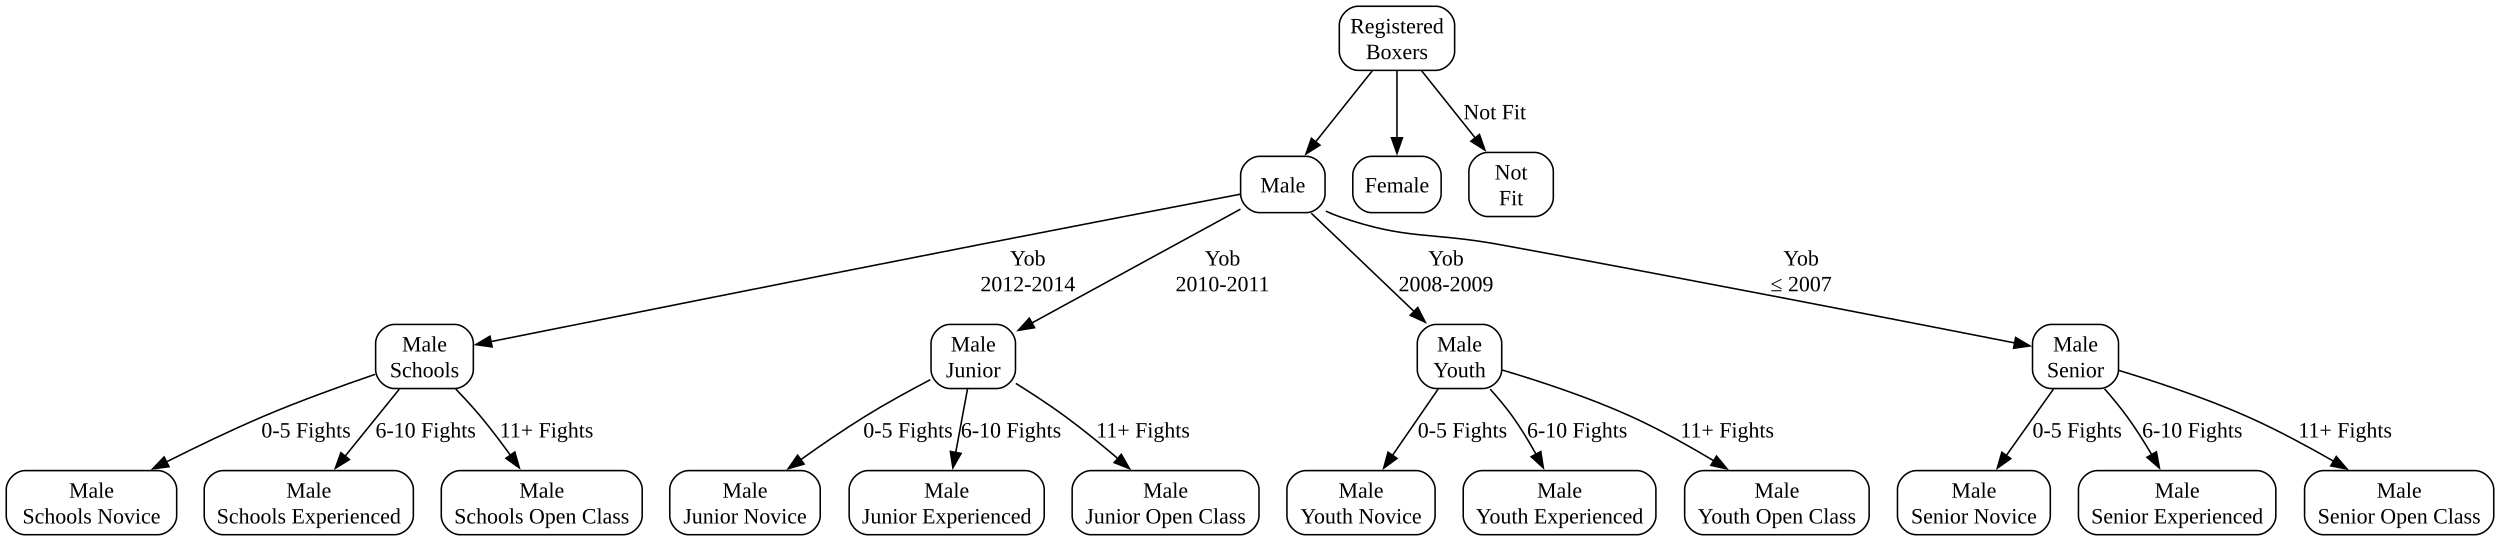
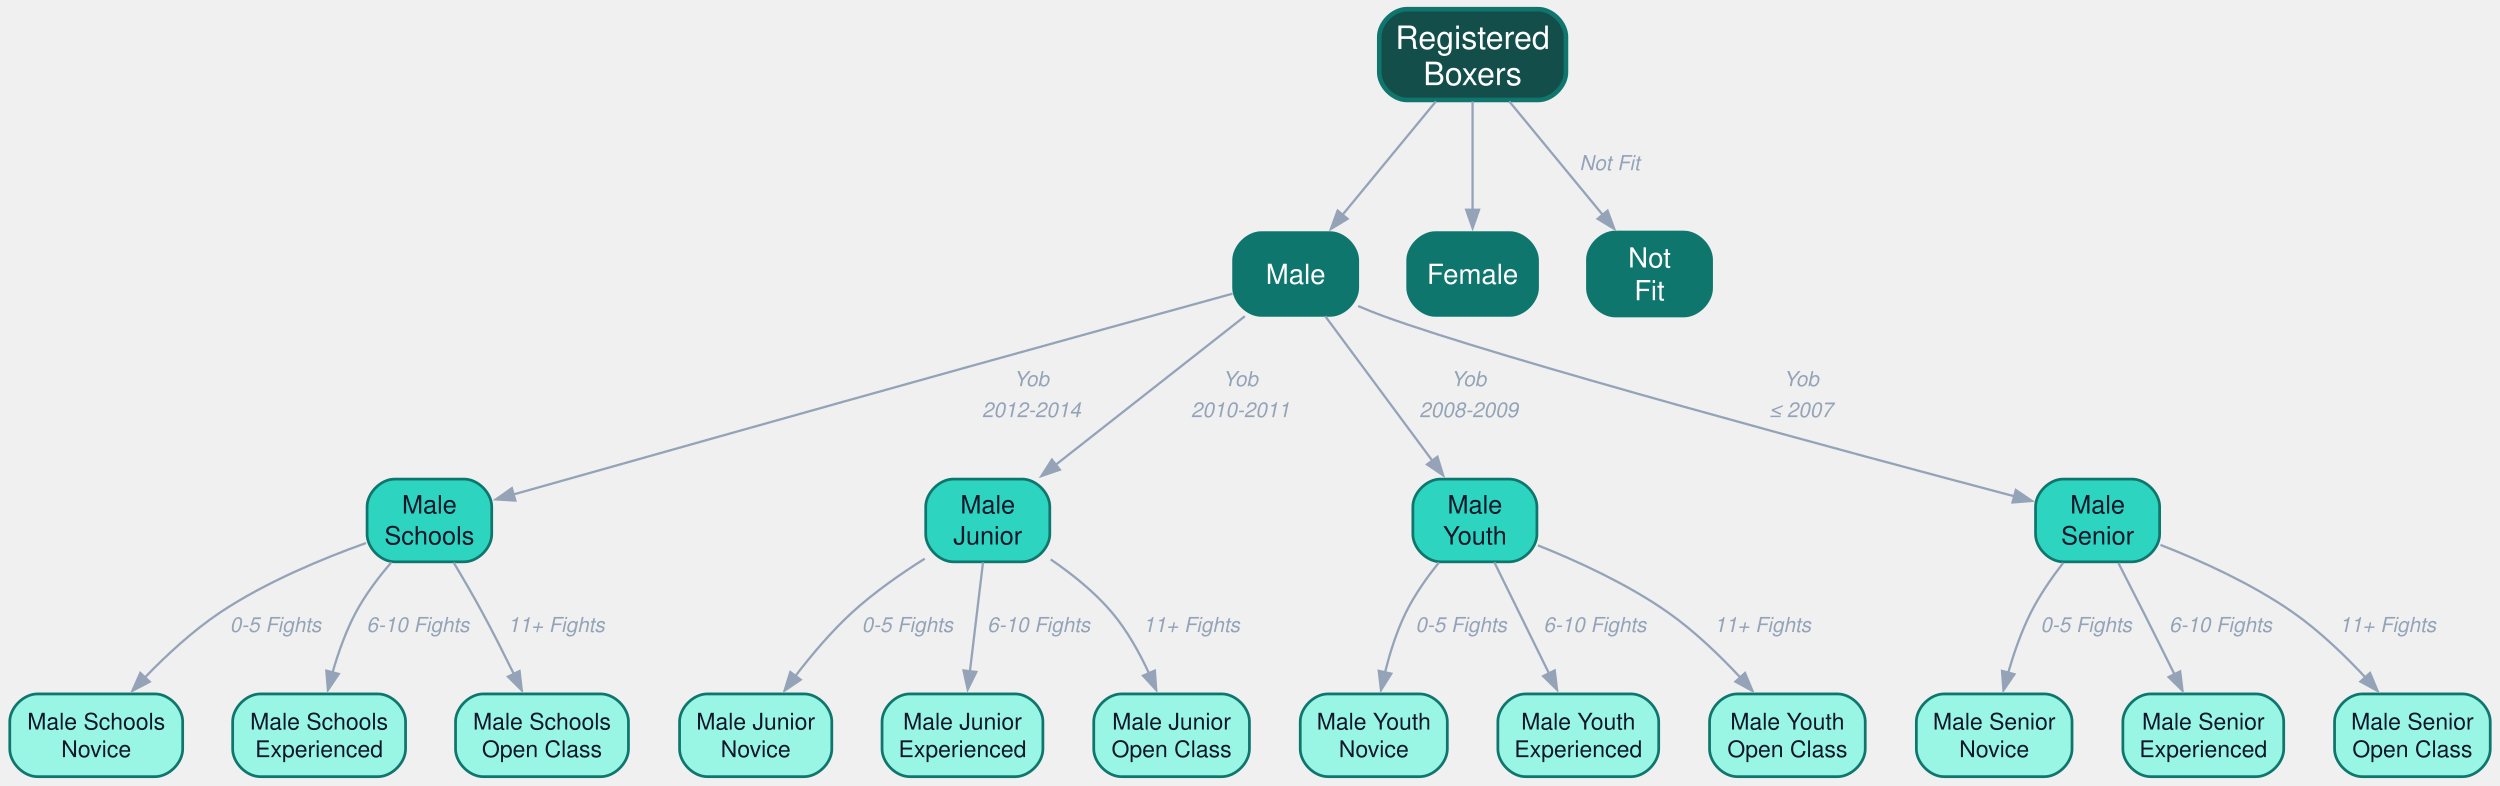
- <svg xmlns="http://www.w3.org/2000/svg" width="1599pt" height="346pt" viewBox="0.00 0.00 1599.00 346.00">
-   <g id="graph0" class="graph" transform="scale(1 1) rotate(0) translate(4 342)">
-     <polygon fill="white" stroke="none" points="-4,4 -4,-342 1595,-342 1595,4 -4,4" />
+ <svg xmlns="http://www.w3.org/2000/svg" width="1088pt" height="342pt" viewBox="0.00 0.00 1087.50 342.00">
+   <g id="graph0" class="graph" transform="scale(1 1) rotate(0) translate(4 338)">
    <g id="node1" class="node">
-       <path fill="none" stroke="black" d="M914.38,-338C914.38,-338 864.62,-338 864.62,-338 858.62,-338 852.62,-332 852.62,-326 852.62,-326 852.62,-309 852.62,-309 852.62,-303 858.62,-297 864.62,-297 864.62,-297 914.38,-297 914.38,-297 920.38,-297 926.38,-303 926.38,-309 926.38,-309 926.38,-326 926.38,-326 926.38,-332 920.38,-338 914.38,-338" />
-       <text text-anchor="middle" x="889.5" y="-320.7" font-family="Times New Roman,serif" font-size="14.00">Registered</text>
-       <text text-anchor="middle" x="889.5" y="-304.2" font-family="Times New Roman,serif" font-size="14.00"> Boxers</text>
+       <path fill="#134e4a" stroke="#0f766e" stroke-width="2" d="M665.25,-334C665.25,-334 608,-334 608,-334 602,-334 596,-328 596,-322 596,-322 596,-306.5 596,-306.5 596,-300.5 602,-294.5 608,-294.5 608,-294.5 665.25,-294.5 665.25,-294.5 671.25,-294.5 677.25,-300.5 677.25,-306.5 677.25,-306.5 677.25,-322 677.25,-322 677.25,-328 671.25,-334 665.25,-334" />
+       <text text-anchor="middle" x="636.62" y="-316.7" font-family="Helvetica,sans-Serif" font-size="14.00" fill="white">Registered</text>
+       <text text-anchor="middle" x="636.62" y="-300.95" font-family="Helvetica,sans-Serif" font-size="14.00" fill="white">Boxers</text>
    </g>
    <g id="node2" class="node">
-       <path fill="none" stroke="black" d="M831.5,-242C831.5,-242 801.5,-242 801.5,-242 795.5,-242 789.5,-236 789.5,-230 789.5,-230 789.5,-218 789.5,-218 789.5,-212 795.5,-206 801.5,-206 801.5,-206 831.5,-206 831.5,-206 837.5,-206 843.5,-212 843.5,-218 843.5,-218 843.5,-230 843.5,-230 843.5,-236 837.5,-242 831.5,-242" />
-       <text text-anchor="middle" x="816.5" y="-218.95" font-family="Times New Roman,serif" font-size="14.00">Male</text>
+       <path fill="#0f766e" stroke="#0f766e" stroke-width="1.2" d="M574.62,-236.75C574.62,-236.75 544.62,-236.75 544.62,-236.75 538.62,-236.75 532.62,-230.75 532.62,-224.75 532.62,-224.75 532.62,-212.75 532.62,-212.75 532.62,-206.75 538.62,-200.75 544.62,-200.75 544.62,-200.75 574.62,-200.75 574.62,-200.75 580.62,-200.75 586.62,-206.75 586.62,-212.75 586.62,-212.75 586.62,-224.75 586.62,-224.75 586.62,-230.75 580.62,-236.75 574.62,-236.75" />
+       <text text-anchor="middle" x="559.62" y="-214.47" font-family="Helvetica,sans-Serif" font-size="12.00" fill="white">Male</text>
    </g>
    <g id="edge1" class="edge">
-       <path fill="none" stroke="black" d="M873.66,-296.65C863.07,-283.37 849.01,-265.75 837.48,-251.3" />
-       <polygon fill="black" stroke="black" points="840.26,-249.17 831.28,-243.53 834.79,-253.53 840.26,-249.17" />
+       <path fill="none" stroke="#94a3b8" d="M620.67,-293.88C608.86,-279.53 592.68,-259.89 579.94,-244.42" />
+       <polygon fill="#94a3b8" stroke="#94a3b8" points="582.21,-242.77 574.96,-238.37 577.89,-246.33 582.21,-242.77" />
    </g>
    <g id="node3" class="node">
-       <path fill="none" stroke="black" d="M905.75,-242C905.75,-242 873.25,-242 873.25,-242 867.25,-242 861.25,-236 861.25,-230 861.25,-230 861.25,-218 861.25,-218 861.25,-212 867.25,-206 873.25,-206 873.25,-206 905.75,-206 905.75,-206 911.75,-206 917.75,-212 917.75,-218 917.75,-218 917.75,-230 917.75,-230 917.75,-236 911.75,-242 905.75,-242" />
-       <text text-anchor="middle" x="889.5" y="-218.95" font-family="Times New Roman,serif" font-size="14.00">Female</text>
+       <path fill="#0f766e" stroke="#0f766e" stroke-width="1.2" d="M652.88,-236.75C652.88,-236.75 620.38,-236.75 620.38,-236.75 614.38,-236.75 608.38,-230.75 608.38,-224.75 608.38,-224.75 608.38,-212.75 608.38,-212.75 608.38,-206.75 614.38,-200.75 620.38,-200.75 620.38,-200.75 652.88,-200.75 652.88,-200.75 658.88,-200.75 664.88,-206.75 664.88,-212.75 664.88,-212.75 664.88,-224.75 664.88,-224.75 664.88,-230.75 658.88,-236.75 652.88,-236.75" />
+       <text text-anchor="middle" x="636.62" y="-214.47" font-family="Helvetica,sans-Serif" font-size="12.00" fill="white">Female</text>
    </g>
    <g id="edge3" class="edge">
-       <path fill="none" stroke="black" d="M889.5,-296.65C889.5,-284.13 889.5,-267.75 889.5,-253.81" />
-       <polygon fill="black" stroke="black" points="893,-253.86 889.5,-243.86 886,-253.86 893,-253.86" />
+       <path fill="none" stroke="#94a3b8" d="M636.62,-293.88C636.62,-280.19 636.62,-261.66 636.62,-246.55" />
+       <polygon fill="#94a3b8" stroke="#94a3b8" points="639.43,-246.72 636.63,-238.72 633.83,-246.72 639.43,-246.72" />
    </g>
    <g id="node4" class="node">
-       <path fill="none" stroke="black" d="M977.5,-244.5C977.5,-244.5 947.5,-244.5 947.5,-244.5 941.5,-244.5 935.5,-238.5 935.5,-232.5 935.5,-232.5 935.5,-215.5 935.5,-215.5 935.5,-209.5 941.5,-203.5 947.5,-203.5 947.5,-203.5 977.5,-203.5 977.5,-203.5 983.5,-203.5 989.5,-209.5 989.5,-215.5 989.5,-215.5 989.5,-232.5 989.5,-232.5 989.5,-238.5 983.5,-244.5 977.5,-244.5" />
-       <text text-anchor="middle" x="962.5" y="-227.2" font-family="Times New Roman,serif" font-size="14.00">Not</text>
-       <text text-anchor="middle" x="962.5" y="-210.7" font-family="Times New Roman,serif" font-size="14.00"> Fit</text>
+       <path fill="#0f766e" stroke="#0f766e" stroke-width="1.2" d="M728.62,-237C728.62,-237 698.62,-237 698.62,-237 692.62,-237 686.62,-231 686.62,-225 686.62,-225 686.62,-212.5 686.62,-212.5 686.62,-206.5 692.62,-200.5 698.62,-200.5 698.62,-200.5 728.62,-200.5 728.62,-200.5 734.62,-200.5 740.62,-206.5 740.62,-212.5 740.62,-212.5 740.62,-225 740.62,-225 740.62,-231 734.62,-237 728.62,-237" />
+       <text text-anchor="middle" x="713.62" y="-221.6" font-family="Helvetica,sans-Serif" font-size="12.00" fill="white">Not</text>
+       <text text-anchor="middle" x="713.62" y="-207.35" font-family="Helvetica,sans-Serif" font-size="12.00" fill="white">Fit</text>
    </g>
    <g id="edge2" class="edge">
-       <path fill="none" stroke="black" d="M905.34,-296.65C915.38,-284.06 928.54,-267.57 939.7,-253.58" />
-       <polygon fill="black" stroke="black" points="942.25,-256 945.75,-246 936.77,-251.63 942.25,-256" />
-       <text text-anchor="middle" x="952.04" y="-265.7" font-family="Times New Roman,serif" font-size="14.00">Not Fit</text>
+       <path fill="none" stroke="#94a3b8" d="M652.58,-293.88C664.39,-279.53 680.57,-259.89 693.31,-244.42" />
+       <polygon fill="#94a3b8" stroke="#94a3b8" points="695.36,-246.33 698.29,-238.37 691.04,-242.77 695.36,-246.33" />
+       <text text-anchor="middle" x="696.24" y="-263.95" font-family="Helvetica,sans-Serif" font-style="oblique" font-size="9.00" fill="#94a3b8">Not Fit</text>
    </g>
    <g id="node5" class="node">
-       <path fill="none" stroke="black" d="M286.75,-134.5C286.75,-134.5 248.25,-134.5 248.25,-134.5 242.25,-134.5 236.25,-128.5 236.25,-122.5 236.25,-122.5 236.25,-105.5 236.25,-105.5 236.25,-99.5 242.25,-93.5 248.25,-93.5 248.25,-93.5 286.75,-93.5 286.75,-93.5 292.75,-93.5 298.75,-99.5 298.75,-105.5 298.75,-105.5 298.75,-122.5 298.75,-122.5 298.75,-128.5 292.75,-134.5 286.75,-134.5" />
-       <text text-anchor="middle" x="267.5" y="-117.2" font-family="Times New Roman,serif" font-size="14.00">Male</text>
-       <text text-anchor="middle" x="267.5" y="-100.7" font-family="Times New Roman,serif" font-size="14.00"> Schools</text>
+       <path fill="#2dd4bf" stroke="#0f766e" stroke-width="1.2" d="M197.75,-129.5C197.75,-129.5 167.5,-129.5 167.5,-129.5 161.5,-129.5 155.5,-123.5 155.5,-117.5 155.5,-117.5 155.5,-105.5 155.5,-105.5 155.5,-99.5 161.5,-93.5 167.5,-93.5 167.5,-93.5 197.75,-93.5 197.75,-93.5 203.75,-93.5 209.75,-99.5 209.75,-105.5 209.75,-105.5 209.75,-117.5 209.75,-117.5 209.75,-123.5 203.75,-129.5 197.75,-129.5" />
+       <text text-anchor="middle" x="182.62" y="-114.55" font-family="Helvetica,sans-Serif" font-size="11.00" fill="#0f172a">Male</text>
+       <text text-anchor="middle" x="182.62" y="-101.05" font-family="Helvetica,sans-Serif" font-size="11.00" fill="#0f172a">Schools</text>
    </g>
    <g id="edge4" class="edge">
-       <path fill="none" stroke="black" d="M789.15,-217.77C751.54,-210.56 681.74,-197.15 622.25,-185.5 509.47,-163.41 376.64,-136.87 310.07,-123.54" />
-       <polygon fill="black" stroke="black" points="310.79,-120.11 300.29,-121.58 309.41,-126.98 310.79,-120.11" />
-       <text text-anchor="middle" x="653.38" y="-172.2" font-family="Times New Roman,serif" font-size="14.00">Yob</text>
-       <text text-anchor="middle" x="653.38" y="-155.7" font-family="Times New Roman,serif" font-size="14.00"> 2012-2014</text>
+       <path fill="none" stroke="#94a3b8" d="M532.13,-210.19C503.52,-202.31 457.42,-189.59 417.62,-178.5 347.35,-158.92 265.33,-135.83 219.13,-122.8" />
+       <polygon fill="#94a3b8" stroke="#94a3b8" points="220.03,-120.15 211.57,-120.67 218.51,-125.54 220.03,-120.15" />
+       <text text-anchor="middle" x="444.62" y="-169.95" font-family="Helvetica,sans-Serif" font-style="oblique" font-size="9.00" fill="#94a3b8">Yob</text>
+       <text text-anchor="middle" x="444.62" y="-156.45" font-family="Helvetica,sans-Serif" font-style="oblique" font-size="9.00" fill="#94a3b8"> 2012-2014</text>
    </g>
    <g id="node6" class="node">
-       <path fill="none" stroke="black" d="M633.5,-134.5C633.5,-134.5 603.5,-134.5 603.5,-134.5 597.5,-134.5 591.5,-128.5 591.5,-122.5 591.5,-122.5 591.5,-105.5 591.5,-105.5 591.5,-99.5 597.5,-93.5 603.5,-93.5 603.5,-93.5 633.5,-93.5 633.5,-93.5 639.5,-93.5 645.5,-99.5 645.5,-105.5 645.5,-105.5 645.5,-122.5 645.5,-122.5 645.5,-128.5 639.5,-134.5 633.5,-134.5" />
-       <text text-anchor="middle" x="618.5" y="-117.2" font-family="Times New Roman,serif" font-size="14.00">Male</text>
-       <text text-anchor="middle" x="618.5" y="-100.7" font-family="Times New Roman,serif" font-size="14.00"> Junior</text>
+       <path fill="#2dd4bf" stroke="#0f766e" stroke-width="1.2" d="M440.62,-129.5C440.62,-129.5 410.62,-129.5 410.62,-129.5 404.62,-129.5 398.62,-123.5 398.62,-117.5 398.62,-117.5 398.62,-105.5 398.62,-105.5 398.62,-99.5 404.62,-93.5 410.62,-93.5 410.62,-93.5 440.62,-93.5 440.62,-93.5 446.62,-93.5 452.62,-99.5 452.62,-105.5 452.62,-105.5 452.62,-117.5 452.62,-117.5 452.62,-123.5 446.62,-129.5 440.62,-129.5" />
+       <text text-anchor="middle" x="425.62" y="-114.55" font-family="Helvetica,sans-Serif" font-size="11.00" fill="#0f172a">Male</text>
+       <text text-anchor="middle" x="425.62" y="-101.05" font-family="Helvetica,sans-Serif" font-size="11.00" fill="#0f172a">Junior</text>
    </g>
    <g id="edge5" class="edge">
-       <path fill="none" stroke="black" d="M789.38,-208.21C754.77,-189.33 694.73,-156.58 655.82,-135.35" />
-       <polygon fill="black" stroke="black" points="657.71,-132.4 647.25,-130.68 654.36,-138.54 657.71,-132.4" />
-       <text text-anchor="middle" x="777.93" y="-172.2" font-family="Times New Roman,serif" font-size="14.00">Yob</text>
-       <text text-anchor="middle" x="777.93" y="-155.7" font-family="Times New Roman,serif" font-size="14.00"> 2010-2011</text>
+       <path fill="none" stroke="#94a3b8" d="M537.5,-200.37C515,-182.7 480,-155.21 455.15,-135.69" />
+       <polygon fill="#94a3b8" stroke="#94a3b8" points="457,-133.58 448.98,-130.84 453.54,-137.98 457,-133.58" />
+       <text text-anchor="middle" x="535.57" y="-169.95" font-family="Helvetica,sans-Serif" font-style="oblique" font-size="9.00" fill="#94a3b8">Yob</text>
+       <text text-anchor="middle" x="535.57" y="-156.45" font-family="Helvetica,sans-Serif" font-style="oblique" font-size="9.00" fill="#94a3b8"> 2010-2011</text>
    </g>
    <g id="node7" class="node">
-       <path fill="none" stroke="black" d="M944.5,-134.5C944.5,-134.5 914.5,-134.5 914.5,-134.5 908.5,-134.5 902.5,-128.5 902.5,-122.5 902.5,-122.5 902.5,-105.5 902.5,-105.5 902.5,-99.5 908.5,-93.5 914.5,-93.5 914.5,-93.5 944.5,-93.5 944.5,-93.5 950.5,-93.5 956.5,-99.5 956.5,-105.5 956.5,-105.5 956.5,-122.5 956.5,-122.5 956.5,-128.5 950.5,-134.5 944.5,-134.5" />
-       <text text-anchor="middle" x="929.5" y="-117.2" font-family="Times New Roman,serif" font-size="14.00">Male</text>
-       <text text-anchor="middle" x="929.5" y="-100.7" font-family="Times New Roman,serif" font-size="14.00"> Youth</text>
+       <path fill="#2dd4bf" stroke="#0f766e" stroke-width="1.2" d="M652.62,-129.5C652.62,-129.5 622.62,-129.5 622.62,-129.5 616.62,-129.5 610.62,-123.5 610.62,-117.5 610.62,-117.5 610.62,-105.5 610.62,-105.5 610.62,-99.5 616.62,-93.5 622.62,-93.5 622.62,-93.5 652.62,-93.5 652.62,-93.5 658.62,-93.5 664.62,-99.5 664.62,-105.5 664.62,-105.5 664.62,-117.5 664.62,-117.5 664.62,-123.5 658.62,-129.5 652.62,-129.5" />
+       <text text-anchor="middle" x="637.62" y="-114.55" font-family="Helvetica,sans-Serif" font-size="11.00" fill="#0f172a">Male</text>
+       <text text-anchor="middle" x="637.62" y="-101.05" font-family="Helvetica,sans-Serif" font-size="11.00" fill="#0f172a">Youth</text>
    </g>
    <g id="edge6" class="edge">
-       <path fill="none" stroke="black" d="M834.66,-205.65C852.42,-188.67 879.76,-162.54 900.54,-142.68" />
-       <polygon fill="black" stroke="black" points="902.8,-145.36 907.61,-135.92 897.96,-140.3 902.8,-145.36" />
-       <text text-anchor="middle" x="920.85" y="-172.2" font-family="Times New Roman,serif" font-size="14.00">Yob</text>
-       <text text-anchor="middle" x="920.85" y="-155.7" font-family="Times New Roman,serif" font-size="14.00"> 2008-2009</text>
+       <path fill="none" stroke="#94a3b8" d="M572.51,-200.37C585.21,-183.23 604.75,-156.86 619.11,-137.48" />
+       <polygon fill="#94a3b8" stroke="#94a3b8" points="621.31,-139.22 623.82,-131.12 616.81,-135.88 621.31,-139.22" />
+       <text text-anchor="middle" x="634.91" y="-169.95" font-family="Helvetica,sans-Serif" font-style="oblique" font-size="9.00" fill="#94a3b8">Yob</text>
+       <text text-anchor="middle" x="634.91" y="-156.45" font-family="Helvetica,sans-Serif" font-style="oblique" font-size="9.00" fill="#94a3b8"> 2008-2009</text>
    </g>
    <g id="node8" class="node">
-       <path fill="none" stroke="black" d="M1339,-134.5C1339,-134.5 1308,-134.5 1308,-134.5 1302,-134.5 1296,-128.5 1296,-122.5 1296,-122.5 1296,-105.5 1296,-105.5 1296,-99.5 1302,-93.5 1308,-93.5 1308,-93.5 1339,-93.5 1339,-93.5 1345,-93.5 1351,-99.5 1351,-105.5 1351,-105.5 1351,-122.5 1351,-122.5 1351,-128.5 1345,-134.5 1339,-134.5" />
-       <text text-anchor="middle" x="1323.5" y="-117.2" font-family="Times New Roman,serif" font-size="14.00">Male</text>
-       <text text-anchor="middle" x="1323.5" y="-100.7" font-family="Times New Roman,serif" font-size="14.00"> Senior</text>
+       <path fill="#2dd4bf" stroke="#0f766e" stroke-width="1.2" d="M923.62,-129.5C923.62,-129.5 893.62,-129.5 893.62,-129.5 887.62,-129.5 881.62,-123.5 881.62,-117.5 881.62,-117.5 881.62,-105.5 881.62,-105.5 881.62,-99.5 887.62,-93.5 893.62,-93.5 893.62,-93.5 923.62,-93.5 923.62,-93.5 929.62,-93.5 935.62,-99.5 935.62,-105.5 935.62,-105.5 935.62,-117.5 935.62,-117.5 935.62,-123.5 929.62,-129.5 923.62,-129.5" />
+       <text text-anchor="middle" x="908.62" y="-114.55" font-family="Helvetica,sans-Serif" font-size="11.00" fill="#0f172a">Male</text>
+       <text text-anchor="middle" x="908.62" y="-101.05" font-family="Helvetica,sans-Serif" font-size="11.00" fill="#0f172a">Senior</text>
    </g>
    <g id="edge7" class="edge">
-       <path fill="none" stroke="black" d="M844,-206.96C846.82,-205.66 849.68,-204.48 852.5,-203.5 896.39,-188.23 909.79,-193.87 955.5,-185.5 1075.62,-163.5 1217.46,-135.85 1284.57,-122.67" />
-       <polygon fill="black" stroke="black" points="1285.21,-126.12 1294.35,-120.75 1283.86,-119.25 1285.21,-126.12" />
-       <text text-anchor="middle" x="1147.98" y="-172.2" font-family="Times New Roman,serif" font-size="14.00">Yob</text>
-       <text text-anchor="middle" x="1147.98" y="-155.7" font-family="Times New Roman,serif" font-size="14.00"> ≤ 2007</text>
+       <path fill="none" stroke="#94a3b8" d="M586.82,-204.81C590.42,-203.28 594.09,-201.8 597.62,-200.5 648.94,-181.72 802.17,-140.58 872.55,-121.97" />
+       <polygon fill="#94a3b8" stroke="#94a3b8" points="873.03,-124.74 880.05,-119.99 871.6,-119.33 873.03,-124.74" />
+       <text text-anchor="middle" x="779.65" y="-169.95" font-family="Helvetica,sans-Serif" font-style="oblique" font-size="9.00" fill="#94a3b8">Yob</text>
+       <text text-anchor="middle" x="779.65" y="-156.45" font-family="Helvetica,sans-Serif" font-style="oblique" font-size="9.00" fill="#94a3b8"> ≤ 2007</text>
    </g>
    <g id="node9" class="node">
-       <path fill="none" stroke="black" d="M97,-41C97,-41 12,-41 12,-41 6,-41 0,-35 0,-29 0,-29 0,-12 0,-12 0,-6 6,0 12,0 12,0 97,0 97,0 103,0 109,-6 109,-12 109,-12 109,-29 109,-29 109,-35 103,-41 97,-41" />
-       <text text-anchor="middle" x="54.5" y="-23.7" font-family="Times New Roman,serif" font-size="14.00">Male</text>
-       <text text-anchor="middle" x="54.5" y="-7.2" font-family="Times New Roman,serif" font-size="14.00"> Schools Novice </text>
+       <path fill="#99f6e4" stroke="#0f766e" stroke-width="1.2" d="M63.25,-36C63.25,-36 12,-36 12,-36 6,-36 0,-30 0,-24 0,-24 0,-12 0,-12 0,-6 6,0 12,0 12,0 63.25,0 63.25,0 69.25,0 75.25,-6 75.25,-12 75.25,-12 75.25,-24 75.25,-24 75.25,-30 69.25,-36 63.25,-36" />
+       <text text-anchor="middle" x="37.62" y="-20.5" font-family="Helvetica,sans-Serif" font-size="10.00" fill="#0f172a">Male Schools</text>
+       <text text-anchor="middle" x="37.62" y="-8.5" font-family="Helvetica,sans-Serif" font-size="10.00" fill="#0f172a">Novice</text>
    </g>
    <g id="edge8" class="edge">
-       <path fill="none" stroke="black" d="M235.9,-102.57C215.22,-95.49 187.74,-85.62 164,-75.5 143.52,-66.77 121.41,-56.11 102.45,-46.58" />
-       <polygon fill="black" stroke="black" points="104.13,-43.5 93.63,-42.1 100.96,-49.75 104.13,-43.5" />
-       <text text-anchor="middle" x="191.75" y="-62.2" font-family="Times New Roman,serif" font-size="14.00">0-5 Fights</text>
+       <path fill="none" stroke="#94a3b8" d="M155.02,-101.67C136.26,-94.96 111.36,-84.66 91.62,-71.5 79.72,-63.56 68.12,-52.82 58.75,-43.11" />
+       <polygon fill="#94a3b8" stroke="#94a3b8" points="60.9,-41.31 53.38,-37.39 56.81,-45.14 60.9,-41.31" />
+       <text text-anchor="middle" x="115.62" y="-62.95" font-family="Helvetica,sans-Serif" font-style="oblique" font-size="9.00" fill="#94a3b8">0-5 Fights</text>
    </g>
    <g id="node10" class="node">
-       <path fill="none" stroke="black" d="M248.38,-41C248.38,-41 138.62,-41 138.62,-41 132.62,-41 126.62,-35 126.62,-29 126.62,-29 126.62,-12 126.62,-12 126.62,-6 132.62,0 138.62,0 138.62,0 248.38,0 248.38,0 254.38,0 260.38,-6 260.38,-12 260.38,-12 260.38,-29 260.38,-29 260.38,-35 254.38,-41 248.38,-41" />
-       <text text-anchor="middle" x="193.5" y="-23.7" font-family="Times New Roman,serif" font-size="14.00">Male</text>
-       <text text-anchor="middle" x="193.5" y="-7.2" font-family="Times New Roman,serif" font-size="14.00"> Schools Experienced</text>
+       <path fill="#99f6e4" stroke="#0f766e" stroke-width="1.2" d="M160.25,-36C160.25,-36 109,-36 109,-36 103,-36 97,-30 97,-24 97,-24 97,-12 97,-12 97,-6 103,0 109,0 109,0 160.25,0 160.25,0 166.25,0 172.25,-6 172.25,-12 172.25,-12 172.25,-24 172.25,-24 172.25,-30 166.25,-36 160.25,-36" />
+       <text text-anchor="middle" x="134.62" y="-20.5" font-family="Helvetica,sans-Serif" font-size="10.00" fill="#0f172a">Male Schools</text>
+       <text text-anchor="middle" x="134.62" y="-8.5" font-family="Helvetica,sans-Serif" font-size="10.00" fill="#0f172a">Experienced</text>
    </g>
    <g id="edge9" class="edge">
-       <path fill="none" stroke="black" d="M251.44,-93.15C241.26,-80.56 227.92,-64.07 216.61,-50.08" />
-       <polygon fill="black" stroke="black" points="219.49,-48.07 210.48,-42.49 214.04,-52.47 219.49,-48.07" />
-       <text text-anchor="middle" x="268.25" y="-62.2" font-family="Times New Roman,serif" font-size="14.00">6-10 Fights</text>
+       <path fill="none" stroke="#94a3b8" d="M166.06,-93.31C160.55,-86.86 154.76,-79.22 150.62,-71.5 146.27,-63.36 142.91,-53.85 140.43,-45.19" />
+       <polygon fill="#94a3b8" stroke="#94a3b8" points="143.2,-44.7 138.46,-37.68 137.78,-46.13 143.2,-44.7" />
+       <text text-anchor="middle" x="177.62" y="-62.95" font-family="Helvetica,sans-Serif" font-style="oblique" font-size="9.00" fill="#94a3b8">6-10 Fights</text>
    </g>
    <g id="node11" class="node">
-       <path fill="none" stroke="black" d="M394.75,-41C394.75,-41 290.25,-41 290.25,-41 284.25,-41 278.25,-35 278.25,-29 278.25,-29 278.25,-12 278.25,-12 278.25,-6 284.25,0 290.25,0 290.25,0 394.75,0 394.75,0 400.75,0 406.75,-6 406.75,-12 406.75,-12 406.75,-29 406.75,-29 406.75,-35 400.75,-41 394.75,-41" />
-       <text text-anchor="middle" x="342.5" y="-23.7" font-family="Times New Roman,serif" font-size="14.00">Male</text>
-       <text text-anchor="middle" x="342.5" y="-7.2" font-family="Times New Roman,serif" font-size="14.00"> Schools Open Class</text>
+       <path fill="#99f6e4" stroke="#0f766e" stroke-width="1.2" d="M257.25,-36C257.25,-36 206,-36 206,-36 200,-36 194,-30 194,-24 194,-24 194,-12 194,-12 194,-6 200,0 206,0 206,0 257.25,0 257.25,0 263.25,0 269.25,-6 269.25,-12 269.25,-12 269.25,-24 269.25,-24 269.25,-30 263.25,-36 257.25,-36" />
+       <text text-anchor="middle" x="231.62" y="-20.5" font-family="Helvetica,sans-Serif" font-size="10.00" fill="#0f172a">Male Schools</text>
+       <text text-anchor="middle" x="231.62" y="-8.5" font-family="Helvetica,sans-Serif" font-size="10.00" fill="#0f172a">Open Class</text>
    </g>
    <g id="edge10" class="edge">
-       <path fill="none" stroke="black" d="M287.46,-93.24C292.83,-87.65 298.53,-81.46 303.5,-75.5 310,-67.71 316.62,-58.93 322.52,-50.74" />
-       <polygon fill="black" stroke="black" points="325.26,-52.91 328.18,-42.73 319.55,-48.87 325.26,-52.91" />
-       <text text-anchor="middle" x="345.57" y="-62.2" font-family="Times New Roman,serif" font-size="14.00">11+ Fights</text>
+       <path fill="none" stroke="#94a3b8" d="M193.2,-93.18C197.21,-86.47 201.73,-78.69 205.62,-71.5 210.3,-62.87 215.14,-53.29 219.36,-44.7" />
+       <polygon fill="#94a3b8" stroke="#94a3b8" points="221.86,-45.96 222.84,-37.55 216.83,-43.51 221.86,-45.96" />
+       <text text-anchor="middle" x="237.85" y="-62.95" font-family="Helvetica,sans-Serif" font-style="oblique" font-size="9.00" fill="#94a3b8">11+ Fights</text>
    </g>
    <g id="node12" class="node">
-       <path fill="none" stroke="black" d="M508.62,-41C508.62,-41 436.38,-41 436.38,-41 430.38,-41 424.38,-35 424.38,-29 424.38,-29 424.38,-12 424.38,-12 424.38,-6 430.38,0 436.38,0 436.38,0 508.62,0 508.62,0 514.62,0 520.62,-6 520.62,-12 520.62,-12 520.62,-29 520.62,-29 520.62,-35 514.62,-41 508.62,-41" />
-       <text text-anchor="middle" x="472.5" y="-23.7" font-family="Times New Roman,serif" font-size="14.00">Male</text>
-       <text text-anchor="middle" x="472.5" y="-7.2" font-family="Times New Roman,serif" font-size="14.00"> Junior Novice</text>
+       <path fill="#99f6e4" stroke="#0f766e" stroke-width="1.2" d="M345.75,-36C345.75,-36 303.5,-36 303.5,-36 297.5,-36 291.5,-30 291.5,-24 291.5,-24 291.5,-12 291.5,-12 291.5,-6 297.5,0 303.5,0 303.5,0 345.75,0 345.75,0 351.75,0 357.75,-6 357.75,-12 357.75,-12 357.75,-24 357.75,-24 357.75,-30 351.75,-36 345.75,-36" />
+       <text text-anchor="middle" x="324.62" y="-20.5" font-family="Helvetica,sans-Serif" font-size="10.00" fill="#0f172a">Male Junior</text>
+       <text text-anchor="middle" x="324.62" y="-8.5" font-family="Helvetica,sans-Serif" font-size="10.00" fill="#0f172a">Novice</text>
    </g>
    <g id="edge11" class="edge">
-       <path fill="none" stroke="black" d="M591.01,-99.14C578.06,-92.36 562.52,-83.88 549,-75.5 535.35,-67.04 520.83,-57.06 508.16,-48.01" />
-       <polygon fill="black" stroke="black" points="510.26,-45.2 500.1,-42.18 506.16,-50.88 510.26,-45.2" />
-       <text text-anchor="middle" x="576.75" y="-62.2" font-family="Times New Roman,serif" font-size="14.00">0-5 Fights</text>
+       <path fill="none" stroke="#94a3b8" d="M398.2,-94.87C387.78,-88.32 376.15,-80.19 366.62,-71.5 357.6,-63.26 348.93,-52.98 341.84,-43.71" />
+       <polygon fill="#94a3b8" stroke="#94a3b8" points="344.2,-42.19 337.18,-37.43 339.71,-45.53 344.2,-42.19" />
+       <text text-anchor="middle" x="390.62" y="-62.95" font-family="Helvetica,sans-Serif" font-style="oblique" font-size="9.00" fill="#94a3b8">0-5 Fights</text>
    </g>
    <g id="node13" class="node">
-       <path fill="none" stroke="black" d="M651.88,-41C651.88,-41 551.12,-41 551.12,-41 545.12,-41 539.12,-35 539.12,-29 539.12,-29 539.12,-12 539.12,-12 539.12,-6 545.12,0 551.12,0 551.12,0 651.88,0 651.88,0 657.88,0 663.88,-6 663.88,-12 663.88,-12 663.88,-29 663.88,-29 663.88,-35 657.88,-41 651.88,-41" />
-       <text text-anchor="middle" x="601.5" y="-23.7" font-family="Times New Roman,serif" font-size="14.00"> Male</text>
-       <text text-anchor="middle" x="601.5" y="-7.2" font-family="Times New Roman,serif" font-size="14.00"> Junior Experienced</text>
+       <path fill="#99f6e4" stroke="#0f766e" stroke-width="1.2" d="M437.62,-36C437.62,-36 391.62,-36 391.62,-36 385.62,-36 379.62,-30 379.62,-24 379.62,-24 379.62,-12 379.62,-12 379.62,-6 385.62,0 391.62,0 391.62,0 437.62,0 437.62,0 443.62,0 449.62,-6 449.62,-12 449.62,-12 449.62,-24 449.62,-24 449.62,-30 443.62,-36 437.62,-36" />
+       <text text-anchor="middle" x="414.62" y="-20.5" font-family="Helvetica,sans-Serif" font-size="10.00" fill="#0f172a">Male Junior</text>
+       <text text-anchor="middle" x="414.62" y="-8.5" font-family="Helvetica,sans-Serif" font-size="10.00" fill="#0f172a">Experienced</text>
    </g>
    <g id="edge12" class="edge">
-       <path fill="none" stroke="black" d="M614.81,-93.15C612.61,-81.28 609.76,-65.94 607.26,-52.5" />
-       <polygon fill="black" stroke="black" points="610.73,-52 605.46,-42.8 603.84,-53.27 610.73,-52" />
-       <text text-anchor="middle" x="642.65" y="-62.2" font-family="Times New Roman,serif" font-size="14.00">6-10 Fights</text>
+       <path fill="none" stroke="#94a3b8" d="M423.56,-93.29C421.94,-79.83 419.66,-60.88 417.81,-45.49" />
+       <polygon fill="#94a3b8" stroke="#94a3b8" points="420.64,-45.56 416.9,-37.95 415.08,-46.22 420.64,-45.56" />
+       <text text-anchor="middle" x="447.78" y="-62.95" font-family="Helvetica,sans-Serif" font-style="oblique" font-size="9.00" fill="#94a3b8">6-10 Fights</text>
    </g>
    <g id="node14" class="node">
-       <path fill="none" stroke="black" d="M789.25,-41C789.25,-41 693.75,-41 693.75,-41 687.75,-41 681.75,-35 681.75,-29 681.75,-29 681.75,-12 681.75,-12 681.75,-6 687.75,0 693.75,0 693.75,0 789.25,0 789.25,0 795.25,0 801.25,-6 801.25,-12 801.25,-12 801.25,-29 801.25,-29 801.25,-35 795.25,-41 789.25,-41" />
-       <text text-anchor="middle" x="741.5" y="-23.7" font-family="Times New Roman,serif" font-size="14.00"> Male</text>
-       <text text-anchor="middle" x="741.5" y="-7.2" font-family="Times New Roman,serif" font-size="14.00"> Junior Open Class</text>
+       <path fill="#99f6e4" stroke="#0f766e" stroke-width="1.2" d="M527.5,-36C527.5,-36 483.75,-36 483.75,-36 477.75,-36 471.75,-30 471.75,-24 471.75,-24 471.75,-12 471.75,-12 471.75,-6 477.75,0 483.75,0 483.75,0 527.5,0 527.5,0 533.5,0 539.5,-6 539.5,-12 539.5,-12 539.5,-24 539.5,-24 539.5,-30 533.5,-36 527.5,-36" />
+       <text text-anchor="middle" x="505.62" y="-20.5" font-family="Helvetica,sans-Serif" font-size="10.00" fill="#0f172a">Male Junior</text>
+       <text text-anchor="middle" x="505.62" y="-8.5" font-family="Helvetica,sans-Serif" font-size="10.00" fill="#0f172a">Open Class</text>
    </g>
    <g id="edge13" class="edge">
-       <path fill="none" stroke="black" d="M645.74,-96.76C655.91,-90.42 667.42,-82.9 677.5,-75.5 688.74,-67.25 700.54,-57.6 710.9,-48.76" />
-       <polygon fill="black" stroke="black" points="713.16,-51.43 718.44,-42.24 708.59,-46.13 713.16,-51.43" />
-       <text text-anchor="middle" x="727.1" y="-62.2" font-family="Times New Roman,serif" font-size="14.00">11+ Fights</text>
+       <path fill="none" stroke="#94a3b8" d="M453.02,-94.54C462.28,-88.21 472.15,-80.33 479.62,-71.5 486.23,-63.7 491.66,-53.93 495.81,-44.94" />
+       <polygon fill="#94a3b8" stroke="#94a3b8" points="498.34,-46.16 498.94,-37.71 493.19,-43.94 498.34,-46.16" />
+       <text text-anchor="middle" x="514.29" y="-62.95" font-family="Helvetica,sans-Serif" font-style="oblique" font-size="9.00" fill="#94a3b8">11+ Fights</text>
    </g>
    <g id="node15" class="node">
-       <path fill="none" stroke="black" d="M901.88,-41C901.88,-41 831.12,-41 831.12,-41 825.12,-41 819.12,-35 819.12,-29 819.12,-29 819.12,-12 819.12,-12 819.12,-6 825.12,0 831.12,0 831.12,0 901.88,0 901.88,0 907.88,0 913.88,-6 913.88,-12 913.88,-12 913.88,-29 913.88,-29 913.88,-35 907.88,-41 901.88,-41" />
-       <text text-anchor="middle" x="866.5" y="-23.7" font-family="Times New Roman,serif" font-size="14.00">Male</text>
-       <text text-anchor="middle" x="866.5" y="-7.2" font-family="Times New Roman,serif" font-size="14.00"> Youth Novice</text>
+       <path fill="#99f6e4" stroke="#0f766e" stroke-width="1.2" d="M613.62,-36C613.62,-36 573.62,-36 573.62,-36 567.62,-36 561.62,-30 561.62,-24 561.62,-24 561.62,-12 561.62,-12 561.62,-6 567.62,0 573.62,0 573.62,0 613.62,0 613.62,0 619.62,0 625.62,-6 625.62,-12 625.62,-12 625.62,-24 625.62,-24 625.62,-30 619.62,-36 613.62,-36" />
+       <text text-anchor="middle" x="593.62" y="-20.5" font-family="Helvetica,sans-Serif" font-size="10.00" fill="#0f172a">Male Youth</text>
+       <text text-anchor="middle" x="593.62" y="-8.5" font-family="Helvetica,sans-Serif" font-size="10.00" fill="#0f172a">Novice</text>
    </g>
    <g id="edge14" class="edge">
-       <path fill="none" stroke="black" d="M915.83,-93.15C907.24,-80.68 896.02,-64.38 886.45,-50.48" />
-       <polygon fill="black" stroke="black" points="889.56,-48.81 881,-42.56 883.79,-52.78 889.56,-48.81" />
-       <text text-anchor="middle" x="931.39" y="-62.2" font-family="Times New Roman,serif" font-size="14.00">0-5 Fights</text>
+       <path fill="none" stroke="#94a3b8" d="M621.99,-93.24C616.81,-86.79 611.4,-79.16 607.62,-71.5 603.62,-63.39 600.66,-53.98 598.51,-45.4" />
+       <polygon fill="#94a3b8" stroke="#94a3b8" points="601.25,-44.82 596.75,-37.64 595.79,-46.06 601.25,-44.82" />
+       <text text-anchor="middle" x="631.62" y="-62.95" font-family="Helvetica,sans-Serif" font-style="oblique" font-size="9.00" fill="#94a3b8">0-5 Fights</text>
    </g>
    <g id="node16" class="node">
-       <path fill="none" stroke="black" d="M1043.12,-41C1043.12,-41 943.88,-41 943.88,-41 937.88,-41 931.88,-35 931.88,-29 931.88,-29 931.88,-12 931.88,-12 931.88,-6 937.88,0 943.88,0 943.88,0 1043.12,0 1043.12,0 1049.12,0 1055.12,-6 1055.12,-12 1055.12,-12 1055.12,-29 1055.12,-29 1055.12,-35 1049.12,-41 1043.12,-41" />
-       <text text-anchor="middle" x="993.5" y="-23.7" font-family="Times New Roman,serif" font-size="14.00">Male</text>
-       <text text-anchor="middle" x="993.5" y="-7.2" font-family="Times New Roman,serif" font-size="14.00"> Youth Experienced</text>
+       <path fill="#99f6e4" stroke="#0f766e" stroke-width="1.2" d="M705.62,-36C705.62,-36 659.62,-36 659.62,-36 653.62,-36 647.62,-30 647.62,-24 647.62,-24 647.62,-12 647.62,-12 647.62,-6 653.62,0 659.62,0 659.62,0 705.62,0 705.62,0 711.62,0 717.62,-6 717.62,-12 717.62,-12 717.62,-24 717.62,-24 717.62,-30 711.62,-36 705.62,-36" />
+       <text text-anchor="middle" x="682.62" y="-20.5" font-family="Helvetica,sans-Serif" font-size="10.00" fill="#0f172a">Male Youth</text>
+       <text text-anchor="middle" x="682.62" y="-8.5" font-family="Helvetica,sans-Serif" font-size="10.00" fill="#0f172a">Experienced</text>
    </g>
    <g id="edge15" class="edge">
-       <path fill="none" stroke="black" d="M949.1,-93.09C954.06,-87.6 959.2,-81.5 963.5,-75.5 968.84,-68.04 973.96,-59.54 978.42,-51.53" />
-       <polygon fill="black" stroke="black" points="981.49,-53.2 983.13,-42.73 975.32,-49.89 981.49,-53.2" />
-       <text text-anchor="middle" x="1004.76" y="-62.2" font-family="Times New Roman,serif" font-size="14.00">6-10 Fights</text>
+       <path fill="none" stroke="#94a3b8" d="M646.09,-93.29C652.83,-79.57 662.38,-60.16 670.03,-44.62" />
+       <polygon fill="#94a3b8" stroke="#94a3b8" points="672.36,-46.22 673.38,-37.8 667.33,-43.75 672.36,-46.22" />
+       <text text-anchor="middle" x="689.82" y="-62.95" font-family="Helvetica,sans-Serif" font-style="oblique" font-size="9.00" fill="#94a3b8">6-10 Fights</text>
    </g>
    <g id="node17" class="node">
-       <path fill="none" stroke="black" d="M1179.5,-41C1179.5,-41 1085.5,-41 1085.5,-41 1079.5,-41 1073.5,-35 1073.5,-29 1073.5,-29 1073.5,-12 1073.5,-12 1073.5,-6 1079.5,0 1085.5,0 1085.5,0 1179.5,0 1179.5,0 1185.5,0 1191.5,-6 1191.5,-12 1191.5,-12 1191.5,-29 1191.5,-29 1191.5,-35 1185.5,-41 1179.5,-41" />
-       <text text-anchor="middle" x="1132.5" y="-23.7" font-family="Times New Roman,serif" font-size="14.00">Male</text>
-       <text text-anchor="middle" x="1132.5" y="-7.2" font-family="Times New Roman,serif" font-size="14.00"> Youth Open Class</text>
+       <path fill="#99f6e4" stroke="#0f766e" stroke-width="1.2" d="M795.5,-36C795.5,-36 751.75,-36 751.75,-36 745.75,-36 739.75,-30 739.75,-24 739.75,-24 739.75,-12 739.75,-12 739.75,-6 745.75,0 751.75,0 751.75,0 795.5,0 795.5,0 801.5,0 807.5,-6 807.5,-12 807.5,-12 807.5,-24 807.5,-24 807.5,-30 801.5,-36 795.5,-36" />
+       <text text-anchor="middle" x="773.62" y="-20.5" font-family="Helvetica,sans-Serif" font-size="10.00" fill="#0f172a">Male Youth</text>
+       <text text-anchor="middle" x="773.62" y="-8.5" font-family="Helvetica,sans-Serif" font-size="10.00" fill="#0f172a">Open Class</text>
    </g>
    <g id="edge16" class="edge">
-       <path fill="none" stroke="black" d="M956.75,-105.35C979.37,-98.62 1012.14,-87.96 1039.5,-75.5 1057.37,-67.36 1076.25,-56.8 1092.3,-47.17" />
-       <polygon fill="black" stroke="black" points="1093.88,-50.31 1100.6,-42.12 1090.24,-44.33 1093.88,-50.31" />
-       <text text-anchor="middle" x="1100.71" y="-62.2" font-family="Times New Roman,serif" font-size="14.00">11+ Fights</text>
+       <path fill="none" stroke="#94a3b8" d="M665.05,-100.66C682.14,-93.84 704.13,-83.79 721.62,-71.5 733.11,-63.43 744.28,-52.66 753.3,-42.98" />
+       <polygon fill="#94a3b8" stroke="#94a3b8" points="755.16,-45.11 758.45,-37.3 751.01,-41.35 755.16,-45.11" />
+       <text text-anchor="middle" x="762.85" y="-62.95" font-family="Helvetica,sans-Serif" font-style="oblique" font-size="9.00" fill="#94a3b8">11+ Fights</text>
    </g>
    <g id="node18" class="node">
-       <path fill="none" stroke="black" d="M1295.38,-41C1295.38,-41 1221.62,-41 1221.62,-41 1215.62,-41 1209.62,-35 1209.62,-29 1209.62,-29 1209.62,-12 1209.62,-12 1209.62,-6 1215.62,0 1221.62,0 1221.62,0 1295.38,0 1295.38,0 1301.38,0 1307.38,-6 1307.38,-12 1307.38,-12 1307.38,-29 1307.38,-29 1307.38,-35 1301.38,-41 1295.38,-41" />
-       <text text-anchor="middle" x="1258.5" y="-23.7" font-family="Times New Roman,serif" font-size="14.00">Male</text>
-       <text text-anchor="middle" x="1258.5" y="-7.2" font-family="Times New Roman,serif" font-size="14.00"> Senior Novice</text>
+       <path fill="#99f6e4" stroke="#0f766e" stroke-width="1.2" d="M885.5,-36C885.5,-36 841.75,-36 841.75,-36 835.75,-36 829.75,-30 829.75,-24 829.75,-24 829.75,-12 829.75,-12 829.75,-6 835.75,0 841.75,0 841.75,0 885.5,0 885.5,0 891.5,0 897.5,-6 897.5,-12 897.5,-12 897.5,-24 897.5,-24 897.5,-30 891.5,-36 885.5,-36" />
+       <text text-anchor="middle" x="863.62" y="-20.5" font-family="Helvetica,sans-Serif" font-size="10.00" fill="#0f172a">Male Senior</text>
+       <text text-anchor="middle" x="863.62" y="-8.5" font-family="Helvetica,sans-Serif" font-size="10.00" fill="#0f172a">Novice</text>
    </g>
    <g id="edge17" class="edge">
-       <path fill="none" stroke="black" d="M1309.4,-93.15C1300.54,-80.68 1288.96,-64.38 1279.09,-50.48" />
-       <polygon fill="black" stroke="black" points="1282.1,-48.67 1273.45,-42.55 1276.39,-52.73 1282.1,-48.67" />
-       <text text-anchor="middle" x="1324.57" y="-62.2" font-family="Times New Roman,serif" font-size="14.00">0-5 Fights</text>
+       <path fill="none" stroke="#94a3b8" d="M893.68,-93.09C888.69,-86.63 883.43,-79.03 879.62,-71.5 875.46,-63.25 872.16,-53.73 869.66,-45.07" />
+       <polygon fill="#94a3b8" stroke="#94a3b8" points="872.43,-44.58 867.65,-37.58 867.02,-46.03 872.43,-44.58" />
+       <text text-anchor="middle" x="903.62" y="-62.95" font-family="Helvetica,sans-Serif" font-style="oblique" font-size="9.00" fill="#94a3b8">0-5 Fights</text>
    </g>
    <g id="node19" class="node">
-       <path fill="none" stroke="black" d="M1439.62,-41C1439.62,-41 1337.38,-41 1337.38,-41 1331.38,-41 1325.38,-35 1325.38,-29 1325.38,-29 1325.38,-12 1325.38,-12 1325.38,-6 1331.38,0 1337.38,0 1337.38,0 1439.62,0 1439.62,0 1445.62,0 1451.62,-6 1451.62,-12 1451.62,-12 1451.62,-29 1451.62,-29 1451.62,-35 1445.62,-41 1439.62,-41" />
-       <text text-anchor="middle" x="1388.5" y="-23.7" font-family="Times New Roman,serif" font-size="14.00">Male</text>
-       <text text-anchor="middle" x="1388.5" y="-7.2" font-family="Times New Roman,serif" font-size="14.00"> Senior Experienced</text>
+       <path fill="#99f6e4" stroke="#0f766e" stroke-width="1.2" d="M977.62,-36C977.62,-36 931.62,-36 931.62,-36 925.62,-36 919.62,-30 919.62,-24 919.62,-24 919.62,-12 919.62,-12 919.62,-6 925.62,0 931.62,0 931.62,0 977.62,0 977.62,0 983.62,0 989.62,-6 989.62,-12 989.62,-12 989.62,-24 989.62,-24 989.62,-30 983.62,-36 977.62,-36" />
+       <text text-anchor="middle" x="954.62" y="-20.5" font-family="Helvetica,sans-Serif" font-size="10.00" fill="#0f172a">Male Senior</text>
+       <text text-anchor="middle" x="954.62" y="-8.5" font-family="Helvetica,sans-Serif" font-size="10.00" fill="#0f172a">Experienced</text>
    </g>
    <g id="edge18" class="edge">
-       <path fill="none" stroke="black" d="M1342.03,-93.34C1346.95,-87.75 1352.12,-81.53 1356.5,-75.5 1362.04,-67.88 1367.49,-59.24 1372.28,-51.15" />
-       <polygon fill="black" stroke="black" points="1375.23,-53.02 1377.19,-42.61 1369.17,-49.53 1375.23,-53.02" />
-       <text text-anchor="middle" x="1398.17" y="-62.2" font-family="Times New Roman,serif" font-size="14.00">6-10 Fights</text>
+       <path fill="none" stroke="#94a3b8" d="M917.64,-93.05C921.09,-86.33 925.06,-78.57 928.62,-71.5 933.04,-62.74 937.82,-53.12 942.07,-44.54" />
+       <polygon fill="#94a3b8" stroke="#94a3b8" points="944.55,-45.82 945.58,-37.41 939.53,-43.35 944.55,-45.82" />
+       <text text-anchor="middle" x="962.1" y="-62.95" font-family="Helvetica,sans-Serif" font-style="oblique" font-size="9.00" fill="#94a3b8">6-10 Fights</text>
    </g>
    <g id="node20" class="node">
-       <path fill="none" stroke="black" d="M1579,-41C1579,-41 1482,-41 1482,-41 1476,-41 1470,-35 1470,-29 1470,-29 1470,-12 1470,-12 1470,-6 1476,0 1482,0 1482,0 1579,0 1579,0 1585,0 1591,-6 1591,-12 1591,-12 1591,-29 1591,-29 1591,-35 1585,-41 1579,-41" />
-       <text text-anchor="middle" x="1530.5" y="-23.7" font-family="Times New Roman,serif" font-size="14.00">Male</text>
-       <text text-anchor="middle" x="1530.5" y="-7.2" font-family="Times New Roman,serif" font-size="14.00"> Senior Open Class</text>
+       <path fill="#99f6e4" stroke="#0f766e" stroke-width="1.2" d="M1067.5,-36C1067.5,-36 1023.75,-36 1023.75,-36 1017.75,-36 1011.75,-30 1011.75,-24 1011.75,-24 1011.75,-12 1011.75,-12 1011.75,-6 1017.75,0 1023.75,0 1023.75,0 1067.5,0 1067.5,0 1073.5,0 1079.5,-6 1079.5,-12 1079.5,-12 1079.5,-24 1079.5,-24 1079.5,-30 1073.5,-36 1067.5,-36" />
+       <text text-anchor="middle" x="1045.62" y="-20.5" font-family="Helvetica,sans-Serif" font-size="10.00" fill="#0f172a">Male Senior</text>
+       <text text-anchor="middle" x="1045.62" y="-8.5" font-family="Helvetica,sans-Serif" font-size="10.00" fill="#0f172a">Open Class</text>
    </g>
    <g id="edge19" class="edge">
-       <path fill="none" stroke="black" d="M1351.14,-105.08C1373.71,-98.27 1406.21,-87.63 1433.5,-75.5 1452.2,-67.19 1472.07,-56.48 1488.93,-46.8" />
-       <polygon fill="black" stroke="black" points="1490.28,-50.06 1497.16,-42 1486.76,-44.01 1490.28,-50.06" />
-       <text text-anchor="middle" x="1495.96" y="-62.2" font-family="Times New Roman,serif" font-size="14.00">11+ Fights</text>
+       <path fill="none" stroke="#94a3b8" d="M935.99,-100.86C953.34,-94.07 975.79,-83.97 993.62,-71.5 1005.13,-63.46 1016.3,-52.69 1025.32,-43.01" />
+       <polygon fill="#94a3b8" stroke="#94a3b8" points="1027.18,-45.13 1030.47,-37.32 1023.02,-41.38 1027.18,-45.13" />
+       <text text-anchor="middle" x="1034.87" y="-62.95" font-family="Helvetica,sans-Serif" font-style="oblique" font-size="9.00" fill="#94a3b8">11+ Fights</text>
    </g>
  </g>
</svg>
